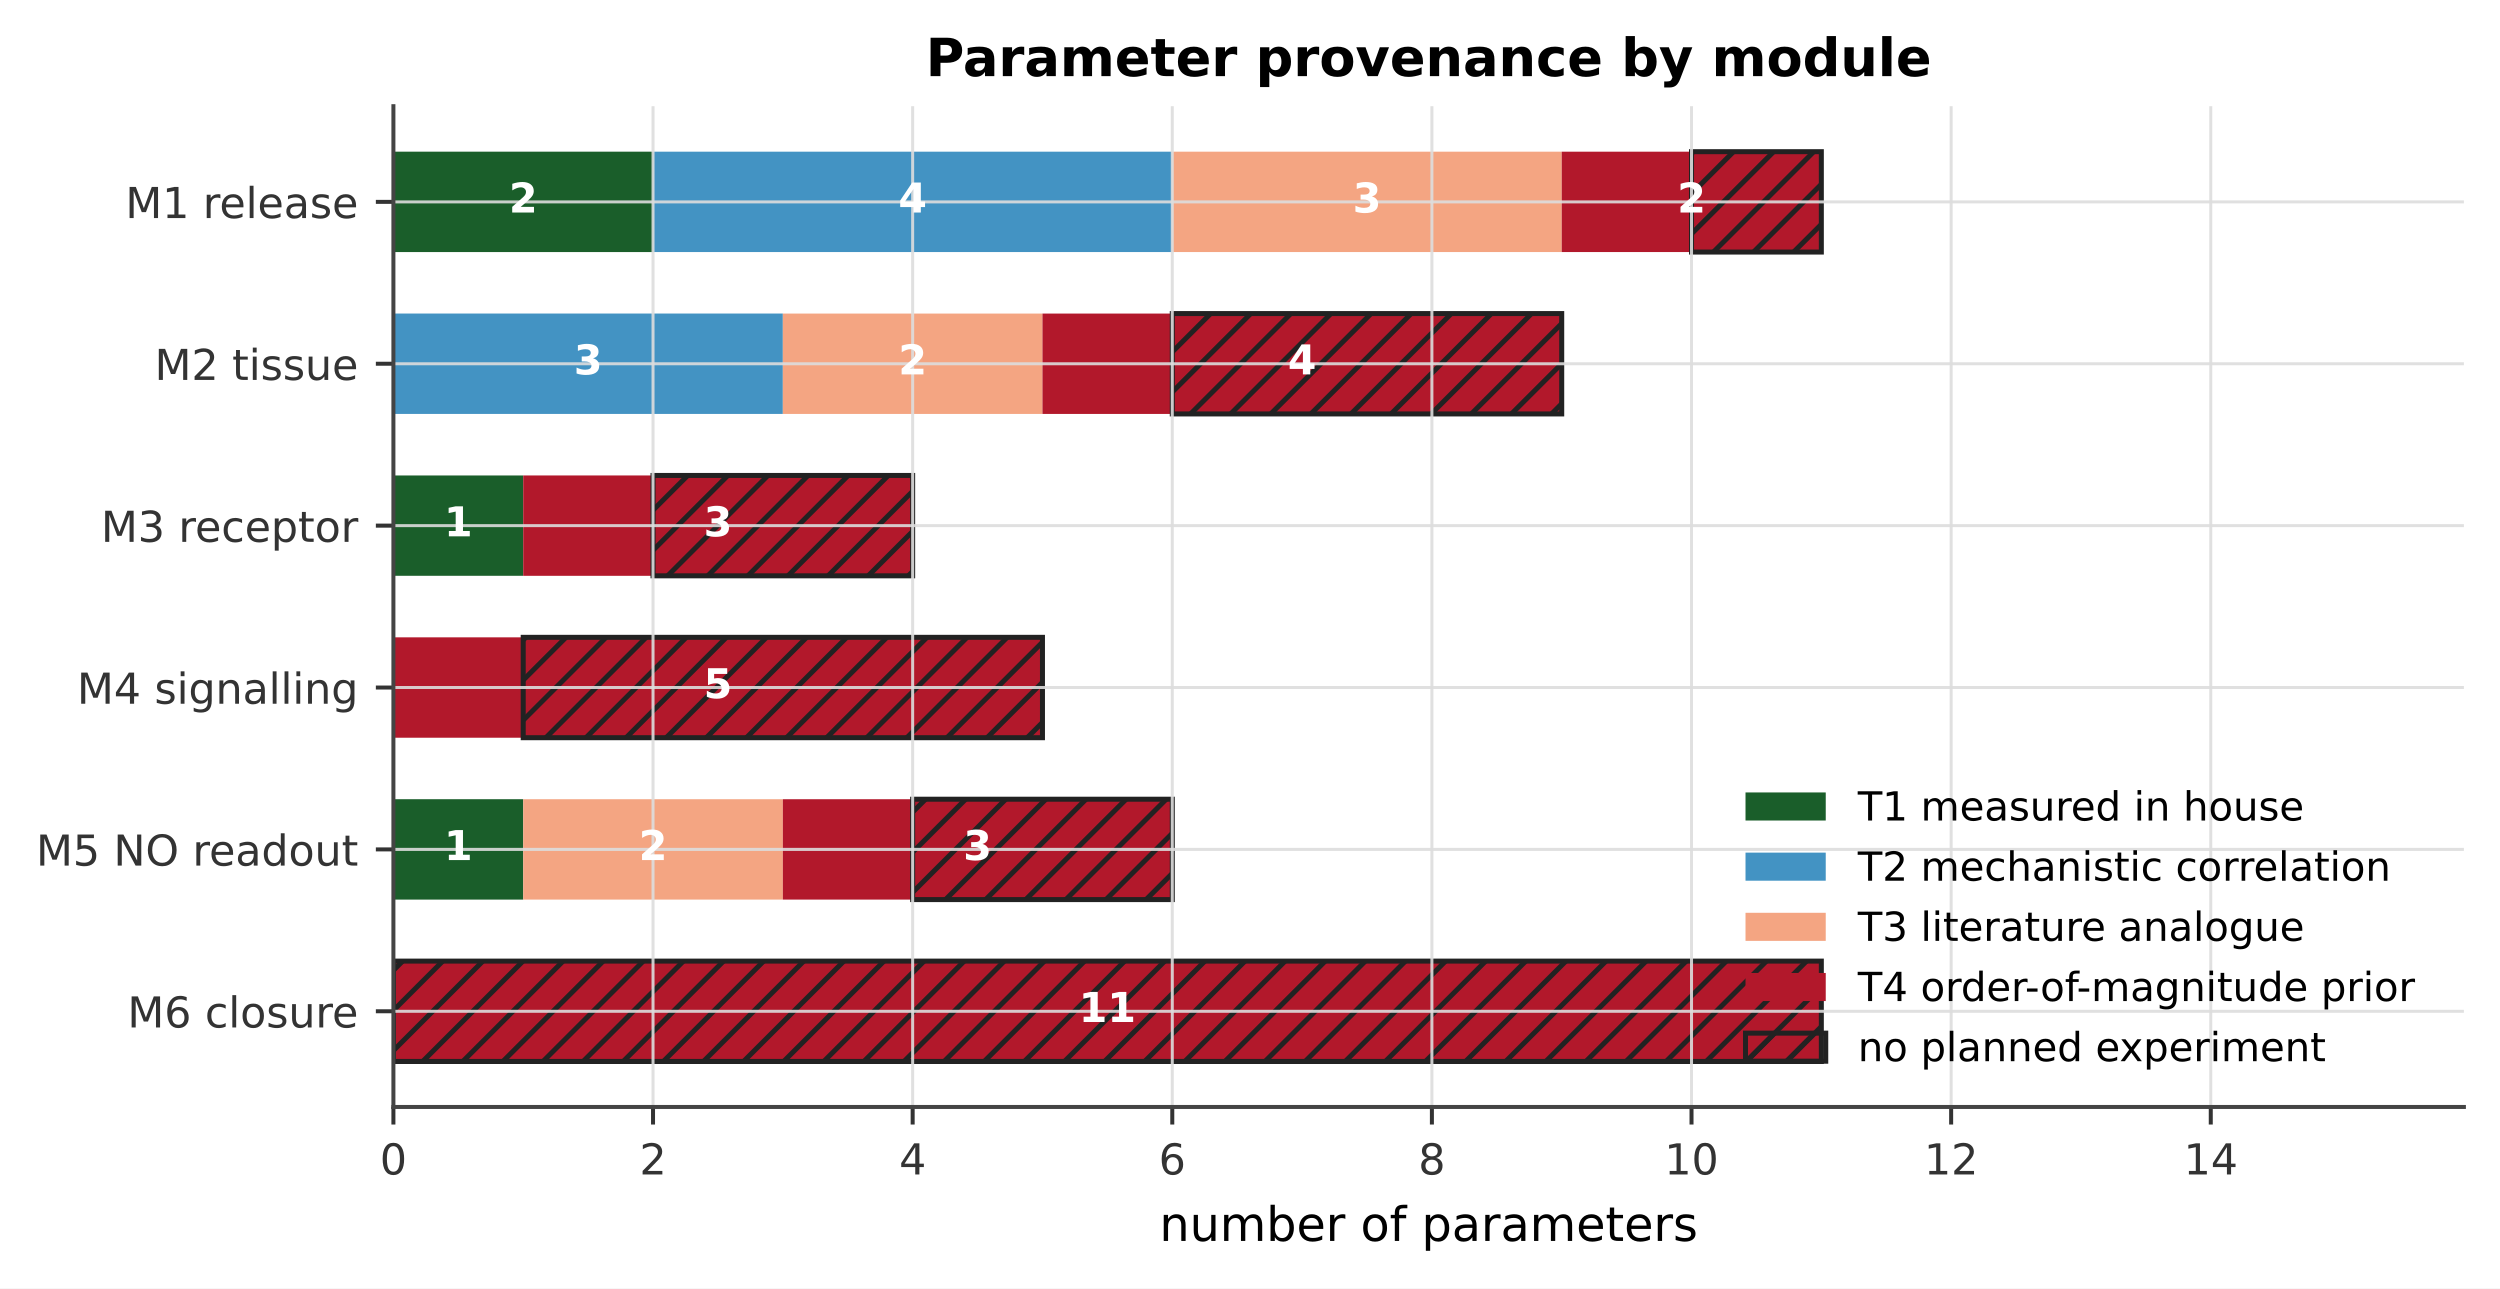
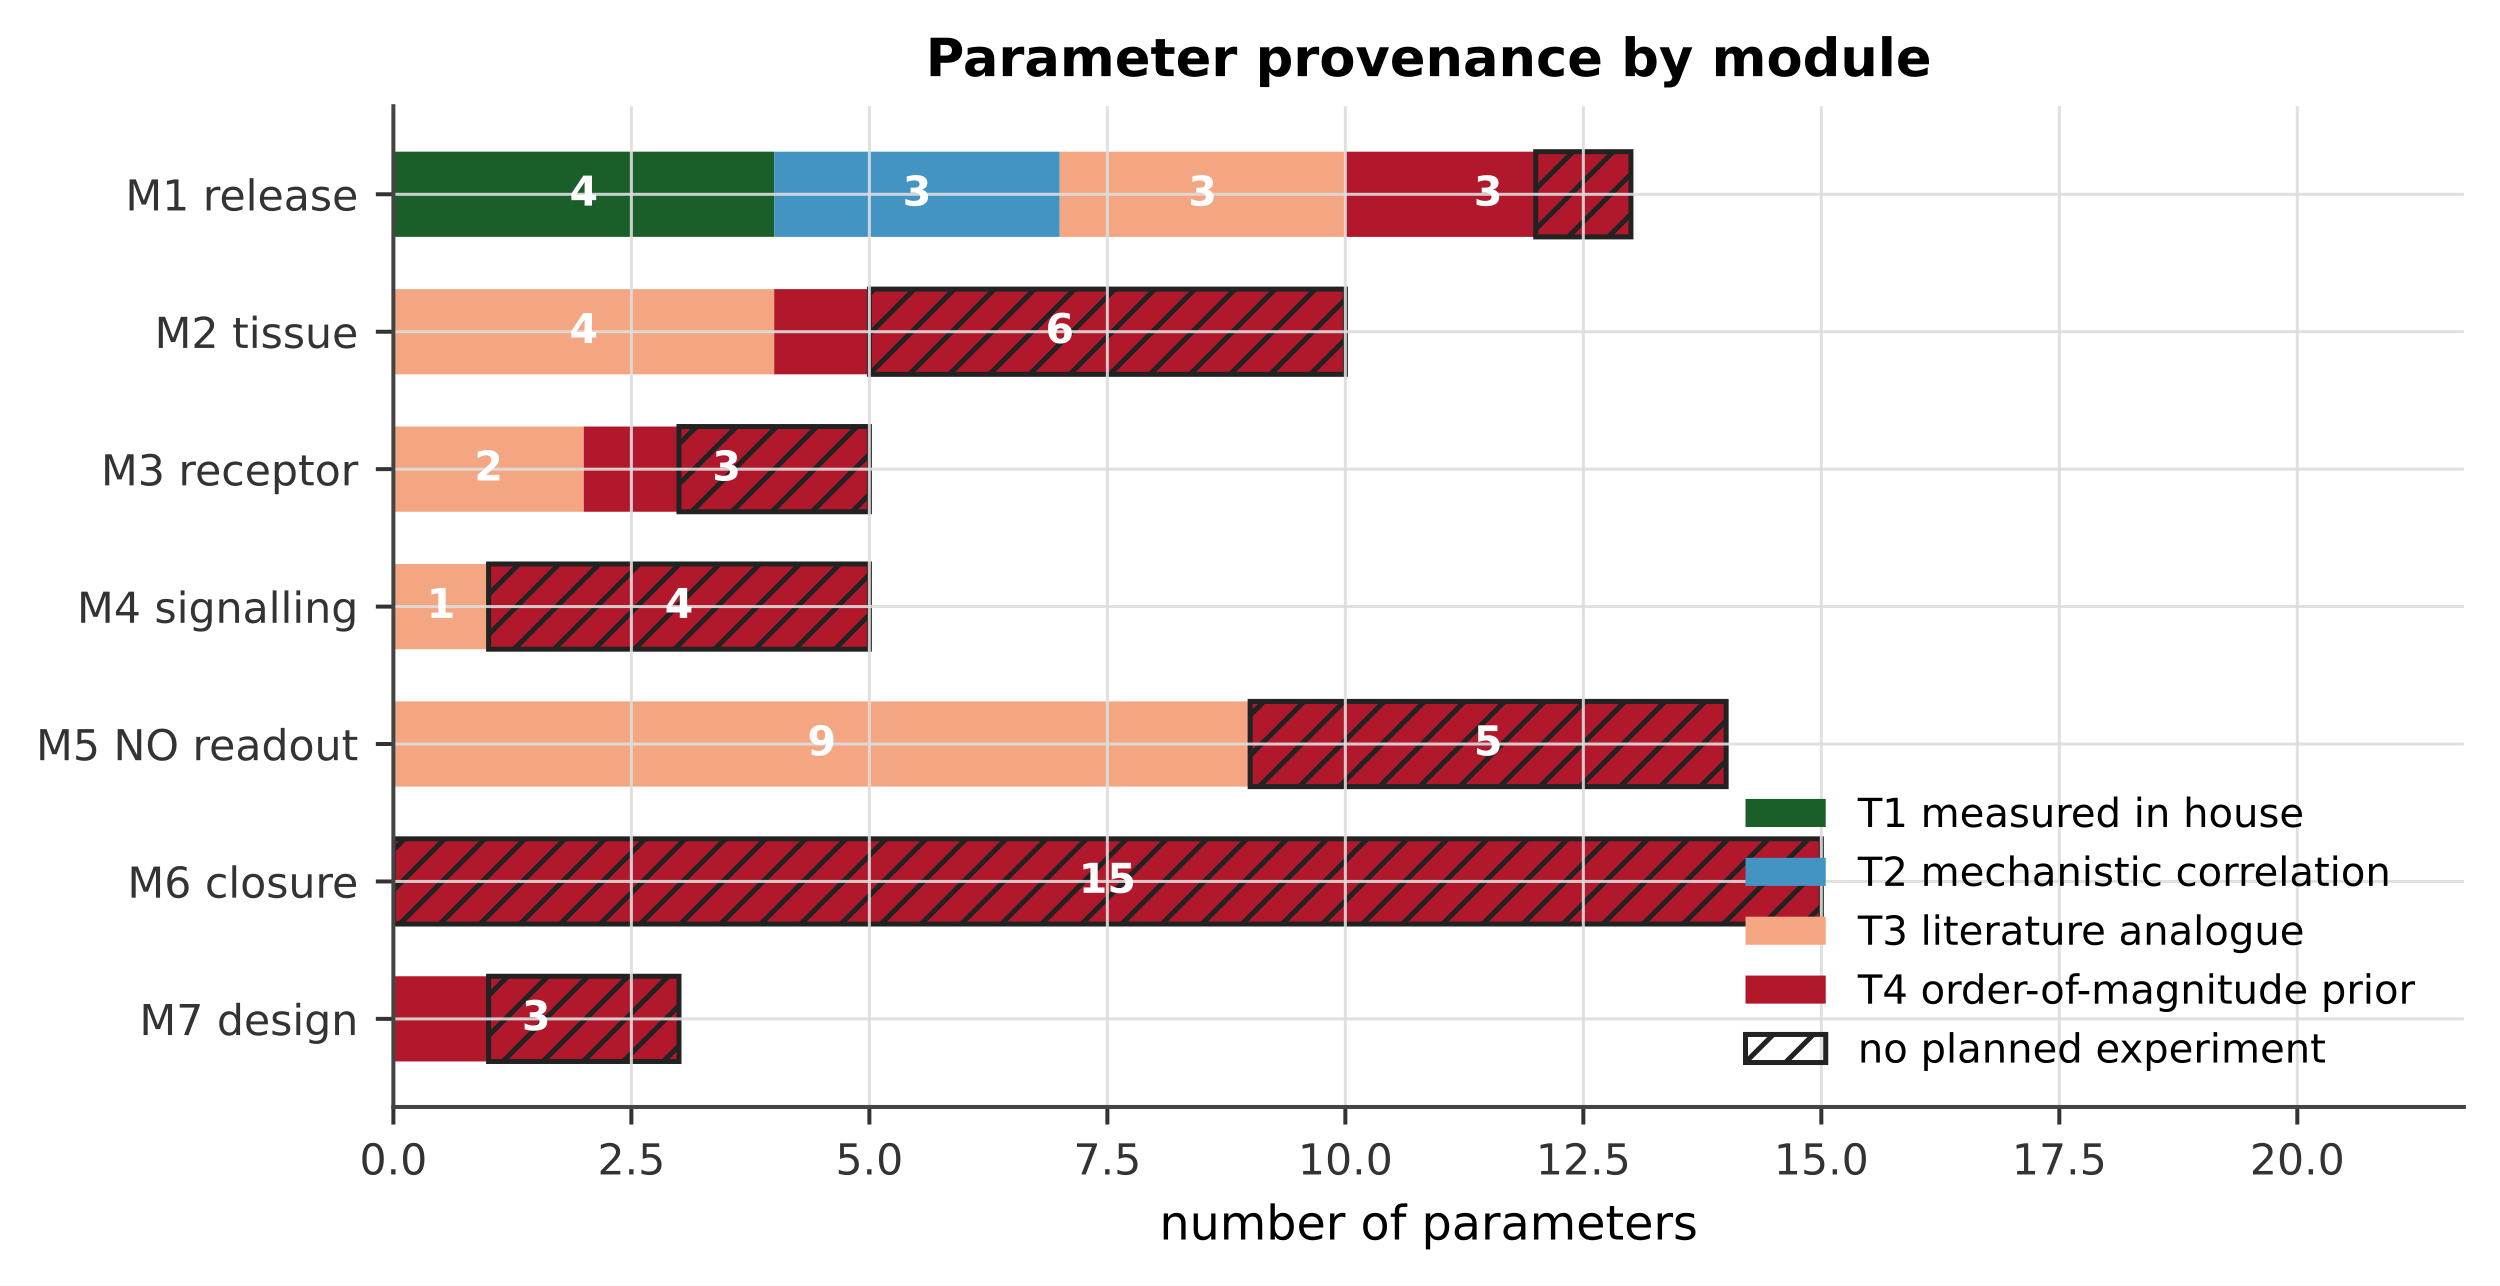
- <svg xmlns="http://www.w3.org/2000/svg" xmlns:xlink="http://www.w3.org/1999/xlink" width="498.577pt" height="256.963pt" viewBox="0 0 498.577 256.963" version="1.1">
+ <svg xmlns="http://www.w3.org/2000/svg" xmlns:xlink="http://www.w3.org/1999/xlink" width="498.573pt" height="256.383pt" viewBox="0 0 498.573 256.383" version="1.1">
  <defs>
    <style type="text/css">*{stroke-linejoin: round; stroke-linecap: butt}</style>
  </defs>
  <g id="figure_1">
    <g id="patch_1">
-       <path d="M 0 256.963  L 498.577 256.963  L 498.577 0  L 0 0  z " style="fill: #ffffff" />
+       <path d="M 0 256.383  L 498.573 256.383  L 498.573 0  L 0 0  z " style="fill: #ffffff" />
    </g>
    <g id="axes_1">
      <g id="patch_2">
-         <path d="M 78.457 220.762  L 491.377 220.762  L 491.377 21.178  L 78.457 21.178  z " style="fill: #ffffff" />
+         <path d="M 78.453 220.762  L 491.373 220.762  L 491.373 21.178  L 78.453 21.178  z " style="fill: #ffffff" />
      </g>
      <g id="patch_3">
-         <path d="M 78.457 211.69  L 78.457 211.69  L 78.457 191.674  L 78.457 191.674  z " clip-path="url(#p0cf59dfb66)" style="fill: #1a5e2a" />
+         <path d="M 78.453 211.69  L 78.453 211.69  L 78.453 194.697  L 78.453 194.697  z " clip-path="url(#peea4ca6d58)" style="fill: #1a5e2a" />
      </g>
      <g id="patch_4">
-         <path d="M 78.457 179.406  L 104.346 179.406  L 104.346 159.389  L 78.457 159.389  z " clip-path="url(#p0cf59dfb66)" style="fill: #1a5e2a" />
+         <path d="M 78.453 184.283  L 78.453 184.283  L 78.453 167.29  L 78.453 167.29  z " clip-path="url(#peea4ca6d58)" style="fill: #1a5e2a" />
      </g>
      <g id="patch_5">
-         <path d="M 78.457 147.121  L 78.457 147.121  L 78.457 127.104  L 78.457 127.104  z " clip-path="url(#p0cf59dfb66)" style="fill: #1a5e2a" />
+         <path d="M 78.453 156.875  L 78.453 156.875  L 78.453 139.882  L 78.453 139.882  z " clip-path="url(#peea4ca6d58)" style="fill: #1a5e2a" />
      </g>
      <g id="patch_6">
-         <path d="M 78.457 114.836  L 104.346 114.836  L 104.346 94.82  L 78.457 94.82  z " clip-path="url(#p0cf59dfb66)" style="fill: #1a5e2a" />
+         <path d="M 78.453 129.467  L 78.453 129.467  L 78.453 112.474  L 78.453 112.474  z " clip-path="url(#peea4ca6d58)" style="fill: #1a5e2a" />
      </g>
      <g id="patch_7">
-         <path d="M 78.457 82.552  L 78.457 82.552  L 78.457 62.535  L 78.457 62.535  z " clip-path="url(#p0cf59dfb66)" style="fill: #1a5e2a" />
+         <path d="M 78.453 102.059  L 78.453 102.059  L 78.453 85.066  L 78.453 85.066  z " clip-path="url(#peea4ca6d58)" style="fill: #1a5e2a" />
      </g>
      <g id="patch_8">
-         <path d="M 78.457 50.267  L 130.234 50.267  L 130.234 30.25  L 78.457 30.25  z " clip-path="url(#p0cf59dfb66)" style="fill: #1a5e2a" />
+         <path d="M 78.453 74.651  L 78.453 74.651  L 78.453 57.658  L 78.453 57.658  z " clip-path="url(#peea4ca6d58)" style="fill: #1a5e2a" />
      </g>
      <g id="patch_9">
-         <path d="M 78.457 211.69  L 78.457 211.69  L 78.457 191.674  L 78.457 191.674  z " clip-path="url(#p0cf59dfb66)" style="fill: #4393c3" />
+         <path d="M 78.453 47.243  L 154.393 47.243  L 154.393 30.25  L 78.453 30.25  z " clip-path="url(#peea4ca6d58)" style="fill: #1a5e2a" />
      </g>
      <g id="patch_10">
-         <path d="M 104.346 179.406  L 104.346 179.406  L 104.346 159.389  L 104.346 159.389  z " clip-path="url(#p0cf59dfb66)" style="fill: #4393c3" />
+         <path d="M 78.453 211.69  L 78.453 211.69  L 78.453 194.697  L 78.453 194.697  z " clip-path="url(#peea4ca6d58)" style="fill: #4393c3" />
      </g>
      <g id="patch_11">
-         <path d="M 78.457 147.121  L 78.457 147.121  L 78.457 127.104  L 78.457 127.104  z " clip-path="url(#p0cf59dfb66)" style="fill: #4393c3" />
+         <path d="M 78.453 184.283  L 78.453 184.283  L 78.453 167.29  L 78.453 167.29  z " clip-path="url(#peea4ca6d58)" style="fill: #4393c3" />
      </g>
      <g id="patch_12">
-         <path d="M 104.346 114.836  L 104.346 114.836  L 104.346 94.82  L 104.346 94.82  z " clip-path="url(#p0cf59dfb66)" style="fill: #4393c3" />
+         <path d="M 78.453 156.875  L 78.453 156.875  L 78.453 139.882  L 78.453 139.882  z " clip-path="url(#peea4ca6d58)" style="fill: #4393c3" />
      </g>
      <g id="patch_13">
-         <path d="M 78.457 82.552  L 156.123 82.552  L 156.123 62.535  L 78.457 62.535  z " clip-path="url(#p0cf59dfb66)" style="fill: #4393c3" />
+         <path d="M 78.453 129.467  L 78.453 129.467  L 78.453 112.474  L 78.453 112.474  z " clip-path="url(#peea4ca6d58)" style="fill: #4393c3" />
      </g>
      <g id="patch_14">
-         <path d="M 130.234 50.267  L 233.788 50.267  L 233.788 30.25  L 130.234 30.25  z " clip-path="url(#p0cf59dfb66)" style="fill: #4393c3" />
+         <path d="M 78.453 102.059  L 78.453 102.059  L 78.453 85.066  L 78.453 85.066  z " clip-path="url(#peea4ca6d58)" style="fill: #4393c3" />
      </g>
      <g id="patch_15">
-         <path d="M 78.457 211.69  L 78.457 211.69  L 78.457 191.674  L 78.457 191.674  z " clip-path="url(#p0cf59dfb66)" style="fill: #f4a582" />
+         <path d="M 78.453 74.651  L 78.453 74.651  L 78.453 57.658  L 78.453 57.658  z " clip-path="url(#peea4ca6d58)" style="fill: #4393c3" />
      </g>
      <g id="patch_16">
-         <path d="M 104.346 179.406  L 156.123 179.406  L 156.123 159.389  L 104.346 159.389  z " clip-path="url(#p0cf59dfb66)" style="fill: #f4a582" />
+         <path d="M 154.393 47.243  L 211.347 47.243  L 211.347 30.25  L 154.393 30.25  z " clip-path="url(#peea4ca6d58)" style="fill: #4393c3" />
      </g>
      <g id="patch_17">
-         <path d="M 78.457 147.121  L 78.457 147.121  L 78.457 127.104  L 78.457 127.104  z " clip-path="url(#p0cf59dfb66)" style="fill: #f4a582" />
+         <path d="M 78.453 211.69  L 78.453 211.69  L 78.453 194.697  L 78.453 194.697  z " clip-path="url(#peea4ca6d58)" style="fill: #f4a582" />
      </g>
      <g id="patch_18">
-         <path d="M 104.346 114.836  L 104.346 114.836  L 104.346 94.82  L 104.346 94.82  z " clip-path="url(#p0cf59dfb66)" style="fill: #f4a582" />
+         <path d="M 78.453 184.283  L 78.453 184.283  L 78.453 167.29  L 78.453 167.29  z " clip-path="url(#peea4ca6d58)" style="fill: #f4a582" />
      </g>
      <g id="patch_19">
-         <path d="M 156.123 82.552  L 207.899 82.552  L 207.899 62.535  L 156.123 62.535  z " clip-path="url(#p0cf59dfb66)" style="fill: #f4a582" />
+         <path d="M 78.453 156.875  L 249.317 156.875  L 249.317 139.882  L 78.453 139.882  z " clip-path="url(#peea4ca6d58)" style="fill: #f4a582" />
      </g>
      <g id="patch_20">
-         <path d="M 233.788 50.267  L 311.453 50.267  L 311.453 30.25  L 233.788 30.25  z " clip-path="url(#p0cf59dfb66)" style="fill: #f4a582" />
+         <path d="M 78.453 129.467  L 97.438 129.467  L 97.438 112.474  L 78.453 112.474  z " clip-path="url(#peea4ca6d58)" style="fill: #f4a582" />
      </g>
      <g id="patch_21">
-         <path d="M 78.457 211.69  L 363.23 211.69  L 363.23 191.674  L 78.457 191.674  z " clip-path="url(#p0cf59dfb66)" style="fill: #b2182b" />
+         <path d="M 78.453 102.059  L 116.423 102.059  L 116.423 85.066  L 78.453 85.066  z " clip-path="url(#peea4ca6d58)" style="fill: #f4a582" />
      </g>
      <g id="patch_22">
-         <path d="M 156.123 179.406  L 233.788 179.406  L 233.788 159.389  L 156.123 159.389  z " clip-path="url(#p0cf59dfb66)" style="fill: #b2182b" />
+         <path d="M 78.453 74.651  L 154.393 74.651  L 154.393 57.658  L 78.453 57.658  z " clip-path="url(#peea4ca6d58)" style="fill: #f4a582" />
      </g>
      <g id="patch_23">
-         <path d="M 78.457 147.121  L 207.899 147.121  L 207.899 127.104  L 78.457 127.104  z " clip-path="url(#p0cf59dfb66)" style="fill: #b2182b" />
+         <path d="M 211.347 47.243  L 268.302 47.243  L 268.302 30.25  L 211.347 30.25  z " clip-path="url(#peea4ca6d58)" style="fill: #f4a582" />
      </g>
      <g id="patch_24">
-         <path d="M 104.346 114.836  L 182.011 114.836  L 182.011 94.82  L 104.346 94.82  z " clip-path="url(#p0cf59dfb66)" style="fill: #b2182b" />
+         <path d="M 78.453 211.69  L 135.408 211.69  L 135.408 194.697  L 78.453 194.697  z " clip-path="url(#peea4ca6d58)" style="fill: #b2182b" />
      </g>
      <g id="patch_25">
-         <path d="M 207.899 82.552  L 311.453 82.552  L 311.453 62.535  L 207.899 62.535  z " clip-path="url(#p0cf59dfb66)" style="fill: #b2182b" />
+         <path d="M 78.453 184.283  L 363.226 184.283  L 363.226 167.29  L 78.453 167.29  z " clip-path="url(#peea4ca6d58)" style="fill: #b2182b" />
      </g>
      <g id="patch_26">
-         <path d="M 311.453 50.267  L 363.23 50.267  L 363.23 30.25  L 311.453 30.25  z " clip-path="url(#p0cf59dfb66)" style="fill: #b2182b" />
+         <path d="M 249.317 156.875  L 344.241 156.875  L 344.241 139.882  L 249.317 139.882  z " clip-path="url(#peea4ca6d58)" style="fill: #b2182b" />
      </g>
      <g id="patch_27">
-         <path d="M 78.457 211.69  L 363.23 211.69  L 363.23 191.674  L 78.457 191.674  z " clip-path="url(#p0cf59dfb66)" style="fill: url(#h992bd5eaf0); stroke: #222222; stroke-linejoin: miter" />
+         <path d="M 97.438 129.467  L 173.377 129.467  L 173.377 112.474  L 97.438 112.474  z " clip-path="url(#peea4ca6d58)" style="fill: #b2182b" />
      </g>
      <g id="patch_28">
-         <path d="M 182.011 179.406  L 233.788 179.406  L 233.788 159.389  L 182.011 159.389  z " clip-path="url(#p0cf59dfb66)" style="fill: url(#h992bd5eaf0); stroke: #222222; stroke-linejoin: miter" />
+         <path d="M 116.423 102.059  L 173.377 102.059  L 173.377 85.066  L 116.423 85.066  z " clip-path="url(#peea4ca6d58)" style="fill: #b2182b" />
      </g>
      <g id="patch_29">
-         <path d="M 104.346 147.121  L 207.899 147.121  L 207.899 127.104  L 104.346 127.104  z " clip-path="url(#p0cf59dfb66)" style="fill: url(#h992bd5eaf0); stroke: #222222; stroke-linejoin: miter" />
+         <path d="M 154.393 74.651  L 268.302 74.651  L 268.302 57.658  L 154.393 57.658  z " clip-path="url(#peea4ca6d58)" style="fill: #b2182b" />
      </g>
      <g id="patch_30">
-         <path d="M 130.234 114.836  L 182.011 114.836  L 182.011 94.82  L 130.234 94.82  z " clip-path="url(#p0cf59dfb66)" style="fill: url(#h992bd5eaf0); stroke: #222222; stroke-linejoin: miter" />
+         <path d="M 268.302 47.243  L 325.256 47.243  L 325.256 30.25  L 268.302 30.25  z " clip-path="url(#peea4ca6d58)" style="fill: #b2182b" />
      </g>
      <g id="patch_31">
-         <path d="M 233.788 82.552  L 311.453 82.552  L 311.453 62.535  L 233.788 62.535  z " clip-path="url(#p0cf59dfb66)" style="fill: url(#h992bd5eaf0); stroke: #222222; stroke-linejoin: miter" />
+         <path d="M 97.438 211.69  L 135.408 211.69  L 135.408 194.697  L 97.438 194.697  z " clip-path="url(#peea4ca6d58)" style="fill: url(#h345d9b1516); stroke: #222222; stroke-linejoin: miter" />
      </g>
      <g id="patch_32">
-         <path d="M 337.341 50.267  L 363.23 50.267  L 363.23 30.25  L 337.341 30.25  z " clip-path="url(#p0cf59dfb66)" style="fill: url(#h992bd5eaf0); stroke: #222222; stroke-linejoin: miter" />
+         <path d="M 78.453 184.283  L 363.226 184.283  L 363.226 167.29  L 78.453 167.29  z " clip-path="url(#peea4ca6d58)" style="fill: url(#h345d9b1516); stroke: #222222; stroke-linejoin: miter" />
+       </g>
+       <g id="patch_33">
+         <path d="M 249.317 156.875  L 344.241 156.875  L 344.241 139.882  L 249.317 139.882  z " clip-path="url(#peea4ca6d58)" style="fill: url(#h345d9b1516); stroke: #222222; stroke-linejoin: miter" />
+       </g>
+       <g id="patch_34">
+         <path d="M 97.438 129.467  L 173.377 129.467  L 173.377 112.474  L 97.438 112.474  z " clip-path="url(#peea4ca6d58)" style="fill: url(#h345d9b1516); stroke: #222222; stroke-linejoin: miter" />
+       </g>
+       <g id="patch_35">
+         <path d="M 135.408 102.059  L 173.377 102.059  L 173.377 85.066  L 135.408 85.066  z " clip-path="url(#peea4ca6d58)" style="fill: url(#h345d9b1516); stroke: #222222; stroke-linejoin: miter" />
+       </g>
+       <g id="patch_36">
+         <path d="M 173.377 74.651  L 268.302 74.651  L 268.302 57.658  L 173.377 57.658  z " clip-path="url(#peea4ca6d58)" style="fill: url(#h345d9b1516); stroke: #222222; stroke-linejoin: miter" />
+       </g>
+       <g id="patch_37">
+         <path d="M 306.271 47.243  L 325.256 47.243  L 325.256 30.25  L 306.271 30.25  z " clip-path="url(#peea4ca6d58)" style="fill: url(#h345d9b1516); stroke: #222222; stroke-linejoin: miter" />
      </g>
      <g id="matplotlib.axis_1">
        <g id="xtick_1">
          <g id="line2d_1">
-             <path d="M 78.457 220.762  L 78.457 21.178  " clip-path="url(#p0cf59dfb66)" style="fill: none; stroke: #dddddd; stroke-opacity: 0.9; stroke-width: 0.6; stroke-linecap: square" />
+             <path d="M 78.453 220.762  L 78.453 21.178  " clip-path="url(#peea4ca6d58)" style="fill: none; stroke: #dddddd; stroke-opacity: 0.9; stroke-width: 0.6; stroke-linecap: square" />
          </g>
          <g id="line2d_2">
            <defs>
-               <path id="md43478ebae" d="M 0 0  L 0 3.5  " style="stroke: #333333; stroke-width: 0.8" />
+               <path id="maab1b56e7f" d="M 0 0  L 0 3.5  " style="stroke: #333333; stroke-width: 0.8" />
            </defs>
            <g>
-               <use xlink:href="#md43478ebae" x="78.457" y="220.762" style="fill: #333333; stroke: #333333; stroke-width: 0.8" />
+               <use xlink:href="#maab1b56e7f" x="78.453" y="220.762" style="fill: #333333; stroke: #333333; stroke-width: 0.8" />
            </g>
          </g>
          <g id="text_1">
-             <text style="font-size: 8.5px; font-family: 'DejaVu Sans'; text-anchor: middle; fill: #333333" x="78.457" y="234.22" transform="rotate(-0 78.45734 234.2204)">0</text>
+             <text style="font-size: 8.5px; font-family: 'DejaVu Sans'; text-anchor: middle; fill: #333333" x="78.453" y="234.221" transform="rotate(-0 78.45336 234.221)">0.0</text>
          </g>
        </g>
        <g id="xtick_2">
          <g id="line2d_3">
-             <path d="M 130.234 220.762  L 130.234 21.178  " clip-path="url(#p0cf59dfb66)" style="fill: none; stroke: #dddddd; stroke-opacity: 0.9; stroke-width: 0.6; stroke-linecap: square" />
+             <path d="M 125.915 220.762  L 125.915 21.178  " clip-path="url(#peea4ca6d58)" style="fill: none; stroke: #dddddd; stroke-opacity: 0.9; stroke-width: 0.6; stroke-linecap: square" />
          </g>
          <g id="line2d_4">
            <g>
-               <use xlink:href="#md43478ebae" x="130.234" y="220.762" style="fill: #333333; stroke: #333333; stroke-width: 0.8" />
+               <use xlink:href="#maab1b56e7f" x="125.915" y="220.762" style="fill: #333333; stroke: #333333; stroke-width: 0.8" />
            </g>
          </g>
          <g id="text_2">
-             <text style="font-size: 8.5px; font-family: 'DejaVu Sans'; text-anchor: middle; fill: #333333" x="130.234" y="234.22" transform="rotate(-0 130.2341 234.2204)">2</text>
+             <text style="font-size: 8.5px; font-family: 'DejaVu Sans'; text-anchor: middle; fill: #333333" x="125.915" y="234.221" transform="rotate(-0 125.9154 234.221)">2.5</text>
          </g>
        </g>
        <g id="xtick_3">
          <g id="line2d_5">
-             <path d="M 182.011 220.762  L 182.011 21.178  " clip-path="url(#p0cf59dfb66)" style="fill: none; stroke: #dddddd; stroke-opacity: 0.9; stroke-width: 0.6; stroke-linecap: square" />
+             <path d="M 173.377 220.762  L 173.377 21.178  " clip-path="url(#peea4ca6d58)" style="fill: none; stroke: #dddddd; stroke-opacity: 0.9; stroke-width: 0.6; stroke-linecap: square" />
          </g>
          <g id="line2d_6">
            <g>
-               <use xlink:href="#md43478ebae" x="182.011" y="220.762" style="fill: #333333; stroke: #333333; stroke-width: 0.8" />
+               <use xlink:href="#maab1b56e7f" x="173.377" y="220.762" style="fill: #333333; stroke: #333333; stroke-width: 0.8" />
            </g>
          </g>
          <g id="text_3">
-             <text style="font-size: 8.5px; font-family: 'DejaVu Sans'; text-anchor: middle; fill: #333333" x="182.011" y="234.22" transform="rotate(-0 182.0109 234.2204)">4</text>
+             <text style="font-size: 8.5px; font-family: 'DejaVu Sans'; text-anchor: middle; fill: #333333" x="173.377" y="234.221" transform="rotate(-0 173.3775 234.221)">5.0</text>
          </g>
        </g>
        <g id="xtick_4">
          <g id="line2d_7">
-             <path d="M 233.788 220.762  L 233.788 21.178  " clip-path="url(#p0cf59dfb66)" style="fill: none; stroke: #dddddd; stroke-opacity: 0.9; stroke-width: 0.6; stroke-linecap: square" />
+             <path d="M 220.84 220.762  L 220.84 21.178  " clip-path="url(#peea4ca6d58)" style="fill: none; stroke: #dddddd; stroke-opacity: 0.9; stroke-width: 0.6; stroke-linecap: square" />
          </g>
          <g id="line2d_8">
            <g>
-               <use xlink:href="#md43478ebae" x="233.788" y="220.762" style="fill: #333333; stroke: #333333; stroke-width: 0.8" />
+               <use xlink:href="#maab1b56e7f" x="220.84" y="220.762" style="fill: #333333; stroke: #333333; stroke-width: 0.8" />
            </g>
          </g>
          <g id="text_4">
-             <text style="font-size: 8.5px; font-family: 'DejaVu Sans'; text-anchor: middle; fill: #333333" x="233.788" y="234.22" transform="rotate(-0 233.7878 234.2204)">6</text>
+             <text style="font-size: 8.5px; font-family: 'DejaVu Sans'; text-anchor: middle; fill: #333333" x="220.84" y="234.221" transform="rotate(-0 220.8396 234.221)">7.5</text>
          </g>
        </g>
        <g id="xtick_5">
          <g id="line2d_9">
-             <path d="M 285.565 220.762  L 285.565 21.178  " clip-path="url(#p0cf59dfb66)" style="fill: none; stroke: #dddddd; stroke-opacity: 0.9; stroke-width: 0.6; stroke-linecap: square" />
+             <path d="M 268.302 220.762  L 268.302 21.178  " clip-path="url(#peea4ca6d58)" style="fill: none; stroke: #dddddd; stroke-opacity: 0.9; stroke-width: 0.6; stroke-linecap: square" />
          </g>
          <g id="line2d_10">
            <g>
-               <use xlink:href="#md43478ebae" x="285.565" y="220.762" style="fill: #333333; stroke: #333333; stroke-width: 0.8" />
+               <use xlink:href="#maab1b56e7f" x="268.302" y="220.762" style="fill: #333333; stroke: #333333; stroke-width: 0.8" />
            </g>
          </g>
          <g id="text_5">
-             <text style="font-size: 8.5px; font-family: 'DejaVu Sans'; text-anchor: middle; fill: #333333" x="285.565" y="234.22" transform="rotate(-0 285.5646 234.2204)">8</text>
+             <text style="font-size: 8.5px; font-family: 'DejaVu Sans'; text-anchor: middle; fill: #333333" x="268.302" y="234.221" transform="rotate(-0 268.3016 234.221)">10.0</text>
          </g>
        </g>
        <g id="xtick_6">
          <g id="line2d_11">
-             <path d="M 337.341 220.762  L 337.341 21.178  " clip-path="url(#p0cf59dfb66)" style="fill: none; stroke: #dddddd; stroke-opacity: 0.9; stroke-width: 0.6; stroke-linecap: square" />
+             <path d="M 315.764 220.762  L 315.764 21.178  " clip-path="url(#peea4ca6d58)" style="fill: none; stroke: #dddddd; stroke-opacity: 0.9; stroke-width: 0.6; stroke-linecap: square" />
          </g>
          <g id="line2d_12">
            <g>
-               <use xlink:href="#md43478ebae" x="337.341" y="220.762" style="fill: #333333; stroke: #333333; stroke-width: 0.8" />
+               <use xlink:href="#maab1b56e7f" x="315.764" y="220.762" style="fill: #333333; stroke: #333333; stroke-width: 0.8" />
            </g>
          </g>
          <g id="text_6">
-             <text style="font-size: 8.5px; font-family: 'DejaVu Sans'; text-anchor: middle; fill: #333333" x="337.341" y="234.22" transform="rotate(-0 337.3414 234.2204)">10</text>
+             <text style="font-size: 8.5px; font-family: 'DejaVu Sans'; text-anchor: middle; fill: #333333" x="315.764" y="234.221" transform="rotate(-0 315.7637 234.221)">12.5</text>
          </g>
        </g>
        <g id="xtick_7">
          <g id="line2d_13">
-             <path d="M 389.118 220.762  L 389.118 21.178  " clip-path="url(#p0cf59dfb66)" style="fill: none; stroke: #dddddd; stroke-opacity: 0.9; stroke-width: 0.6; stroke-linecap: square" />
+             <path d="M 363.226 220.762  L 363.226 21.178  " clip-path="url(#peea4ca6d58)" style="fill: none; stroke: #dddddd; stroke-opacity: 0.9; stroke-width: 0.6; stroke-linecap: square" />
          </g>
          <g id="line2d_14">
            <g>
-               <use xlink:href="#md43478ebae" x="389.118" y="220.762" style="fill: #333333; stroke: #333333; stroke-width: 0.8" />
+               <use xlink:href="#maab1b56e7f" x="363.226" y="220.762" style="fill: #333333; stroke: #333333; stroke-width: 0.8" />
            </g>
          </g>
          <g id="text_7">
-             <text style="font-size: 8.5px; font-family: 'DejaVu Sans'; text-anchor: middle; fill: #333333" x="389.118" y="234.22" transform="rotate(-0 389.1182 234.2204)">12</text>
+             <text style="font-size: 8.5px; font-family: 'DejaVu Sans'; text-anchor: middle; fill: #333333" x="363.226" y="234.221" transform="rotate(-0 363.2258 234.221)">15.0</text>
          </g>
        </g>
        <g id="xtick_8">
          <g id="line2d_15">
-             <path d="M 440.895 220.762  L 440.895 21.178  " clip-path="url(#p0cf59dfb66)" style="fill: none; stroke: #dddddd; stroke-opacity: 0.9; stroke-width: 0.6; stroke-linecap: square" />
+             <path d="M 410.688 220.762  L 410.688 21.178  " clip-path="url(#peea4ca6d58)" style="fill: none; stroke: #dddddd; stroke-opacity: 0.9; stroke-width: 0.6; stroke-linecap: square" />
          </g>
          <g id="line2d_16">
            <g>
-               <use xlink:href="#md43478ebae" x="440.895" y="220.762" style="fill: #333333; stroke: #333333; stroke-width: 0.8" />
+               <use xlink:href="#maab1b56e7f" x="410.688" y="220.762" style="fill: #333333; stroke: #333333; stroke-width: 0.8" />
            </g>
          </g>
          <g id="text_8">
-             <text style="font-size: 8.5px; font-family: 'DejaVu Sans'; text-anchor: middle; fill: #333333" x="440.895" y="234.22" transform="rotate(-0 440.895 234.2204)">14</text>
-           </g>
-         </g>
-         <g id="text_9">
-           <text style="font-size: 9.5px; font-family: 'DejaVu Sans'; text-anchor: middle" x="284.917" y="247.481" transform="rotate(-0 284.9173 247.4809)">number of parameters</text>
+             <text style="font-size: 8.5px; font-family: 'DejaVu Sans'; text-anchor: middle; fill: #333333" x="410.688" y="234.221" transform="rotate(-0 410.6878 234.221)">17.5</text>
+           </g>
+         </g>
+         <g id="xtick_9">
+           <g id="line2d_17">
+             <path d="M 458.15 220.762  L 458.15 21.178  " clip-path="url(#peea4ca6d58)" style="fill: none; stroke: #dddddd; stroke-opacity: 0.9; stroke-width: 0.6; stroke-linecap: square" />
+           </g>
+           <g id="line2d_18">
+             <g>
+               <use xlink:href="#maab1b56e7f" x="458.15" y="220.762" style="fill: #333333; stroke: #333333; stroke-width: 0.8" />
+             </g>
+           </g>
+           <g id="text_9">
+             <text style="font-size: 8.5px; font-family: 'DejaVu Sans'; text-anchor: middle; fill: #333333" x="458.15" y="234.221" transform="rotate(-0 458.1499 234.221)">20.0</text>
+           </g>
+         </g>
+         <g id="text_10">
+           <text style="font-size: 9.5px; font-family: 'DejaVu Sans'; text-anchor: middle" x="284.913" y="247.207" transform="rotate(-0 284.9134 247.2073)">number of parameters</text>
        </g>
      </g>
      <g id="matplotlib.axis_2">
        <g id="ytick_1">
-           <g id="line2d_17">
-             <path d="M 78.457 201.682  L 491.377 201.682  " clip-path="url(#p0cf59dfb66)" style="fill: none; stroke: #dddddd; stroke-opacity: 0.9; stroke-width: 0.6; stroke-linecap: square" />
-           </g>
-           <g id="line2d_18">
+           <g id="line2d_19">
+             <path d="M 78.453 203.194  L 491.373 203.194  " clip-path="url(#peea4ca6d58)" style="fill: none; stroke: #dddddd; stroke-opacity: 0.9; stroke-width: 0.6; stroke-linecap: square" />
+           </g>
+           <g id="line2d_20">
            <defs>
-               <path id="m490cc8048d" d="M 0 0  L -3.5 0  " style="stroke: #333333; stroke-width: 0.8" />
+               <path id="m055259a9fd" d="M 0 0  L -3.5 0  " style="stroke: #333333; stroke-width: 0.8" />
            </defs>
            <g>
-               <use xlink:href="#m490cc8048d" x="78.457" y="201.682" style="fill: #333333; stroke: #333333; stroke-width: 0.8" />
-             </g>
-           </g>
-           <g id="text_10">
-             <text style="font-size: 8.5px; font-family: 'DejaVu Sans'; text-anchor: end; fill: #333333" x="71.457" y="204.911" transform="rotate(-0 71.45734 204.9114)">M6 closure</text>
+               <use xlink:href="#m055259a9fd" x="78.453" y="203.194" style="fill: #333333; stroke: #333333; stroke-width: 0.8" />
+             </g>
+           </g>
+           <g id="text_11">
+             <text style="font-size: 8.5px; font-family: 'DejaVu Sans'; text-anchor: end; fill: #333333" x="71.453" y="206.423" transform="rotate(-0 71.45336 206.4233)">M7 design</text>
          </g>
        </g>
        <g id="ytick_2">
-           <g id="line2d_19">
-             <path d="M 78.457 169.397  L 491.377 169.397  " clip-path="url(#p0cf59dfb66)" style="fill: none; stroke: #dddddd; stroke-opacity: 0.9; stroke-width: 0.6; stroke-linecap: square" />
-           </g>
-           <g id="line2d_20">
-             <g>
-               <use xlink:href="#m490cc8048d" x="78.457" y="169.397" style="fill: #333333; stroke: #333333; stroke-width: 0.8" />
-             </g>
-           </g>
-           <g id="text_11">
-             <text style="font-size: 8.5px; font-family: 'DejaVu Sans'; text-anchor: end; fill: #333333" x="71.457" y="172.627" transform="rotate(-0 71.45734 172.6267)">M5 NO readout</text>
+           <g id="line2d_21">
+             <path d="M 78.453 175.786  L 491.373 175.786  " clip-path="url(#peea4ca6d58)" style="fill: none; stroke: #dddddd; stroke-opacity: 0.9; stroke-width: 0.6; stroke-linecap: square" />
+           </g>
+           <g id="line2d_22">
+             <g>
+               <use xlink:href="#m055259a9fd" x="78.453" y="175.786" style="fill: #333333; stroke: #333333; stroke-width: 0.8" />
+             </g>
+           </g>
+           <g id="text_12">
+             <text style="font-size: 8.5px; font-family: 'DejaVu Sans'; text-anchor: end; fill: #333333" x="71.453" y="179.015" transform="rotate(-0 71.45336 179.0154)">M6 closure</text>
          </g>
        </g>
        <g id="ytick_3">
-           <g id="line2d_21">
-             <path d="M 78.457 137.113  L 491.377 137.113  " clip-path="url(#p0cf59dfb66)" style="fill: none; stroke: #dddddd; stroke-opacity: 0.9; stroke-width: 0.6; stroke-linecap: square" />
-           </g>
-           <g id="line2d_22">
-             <g>
-               <use xlink:href="#m490cc8048d" x="78.457" y="137.113" style="fill: #333333; stroke: #333333; stroke-width: 0.8" />
-             </g>
-           </g>
-           <g id="text_12">
-             <text style="font-size: 8.5px; font-family: 'DejaVu Sans'; text-anchor: end; fill: #333333" x="71.457" y="140.342" transform="rotate(-0 71.45734 140.342)">M4 signalling</text>
+           <g id="line2d_23">
+             <path d="M 78.453 148.378  L 491.373 148.378  " clip-path="url(#peea4ca6d58)" style="fill: none; stroke: #dddddd; stroke-opacity: 0.9; stroke-width: 0.6; stroke-linecap: square" />
+           </g>
+           <g id="line2d_24">
+             <g>
+               <use xlink:href="#m055259a9fd" x="78.453" y="148.378" style="fill: #333333; stroke: #333333; stroke-width: 0.8" />
+             </g>
+           </g>
+           <g id="text_13">
+             <text style="font-size: 8.5px; font-family: 'DejaVu Sans'; text-anchor: end; fill: #333333" x="71.453" y="151.608" transform="rotate(-0 71.45336 151.6076)">M5 NO readout</text>
          </g>
        </g>
        <g id="ytick_4">
-           <g id="line2d_23">
-             <path d="M 78.457 104.828  L 491.377 104.828  " clip-path="url(#p0cf59dfb66)" style="fill: none; stroke: #dddddd; stroke-opacity: 0.9; stroke-width: 0.6; stroke-linecap: square" />
-           </g>
-           <g id="line2d_24">
-             <g>
-               <use xlink:href="#m490cc8048d" x="78.457" y="104.828" style="fill: #333333; stroke: #333333; stroke-width: 0.8" />
-             </g>
-           </g>
-           <g id="text_13">
-             <text style="font-size: 8.5px; font-family: 'DejaVu Sans'; text-anchor: end; fill: #333333" x="71.457" y="108.057" transform="rotate(-0 71.45734 108.057)">M3 receptor</text>
+           <g id="line2d_25">
+             <path d="M 78.453 120.97  L 491.373 120.97  " clip-path="url(#peea4ca6d58)" style="fill: none; stroke: #dddddd; stroke-opacity: 0.9; stroke-width: 0.6; stroke-linecap: square" />
+           </g>
+           <g id="line2d_26">
+             <g>
+               <use xlink:href="#m055259a9fd" x="78.453" y="120.97" style="fill: #333333; stroke: #333333; stroke-width: 0.8" />
+             </g>
+           </g>
+           <g id="text_14">
+             <text style="font-size: 8.5px; font-family: 'DejaVu Sans'; text-anchor: end; fill: #333333" x="71.453" y="124.2" transform="rotate(-0 71.45336 124.1997)">M4 signalling</text>
          </g>
        </g>
        <g id="ytick_5">
-           <g id="line2d_25">
-             <path d="M 78.457 72.543  L 491.377 72.543  " clip-path="url(#p0cf59dfb66)" style="fill: none; stroke: #dddddd; stroke-opacity: 0.9; stroke-width: 0.6; stroke-linecap: square" />
-           </g>
-           <g id="line2d_26">
-             <g>
-               <use xlink:href="#m490cc8048d" x="78.457" y="72.543" style="fill: #333333; stroke: #333333; stroke-width: 0.8" />
-             </g>
-           </g>
-           <g id="text_14">
-             <text style="font-size: 8.5px; font-family: 'DejaVu Sans'; text-anchor: end; fill: #333333" x="71.457" y="75.773" transform="rotate(-0 71.45734 75.77265)">M2 tissue</text>
+           <g id="line2d_27">
+             <path d="M 78.453 93.563  L 491.373 93.563  " clip-path="url(#peea4ca6d58)" style="fill: none; stroke: #dddddd; stroke-opacity: 0.9; stroke-width: 0.6; stroke-linecap: square" />
+           </g>
+           <g id="line2d_28">
+             <g>
+               <use xlink:href="#m055259a9fd" x="78.453" y="93.563" style="fill: #333333; stroke: #333333; stroke-width: 0.8" />
+             </g>
+           </g>
+           <g id="text_15">
+             <text style="font-size: 8.5px; font-family: 'DejaVu Sans'; text-anchor: end; fill: #333333" x="71.453" y="96.792" transform="rotate(-0 71.45336 96.79184)">M3 receptor</text>
          </g>
        </g>
        <g id="ytick_6">
-           <g id="line2d_27">
-             <path d="M 78.457 40.259  L 491.377 40.259  " clip-path="url(#p0cf59dfb66)" style="fill: none; stroke: #dddddd; stroke-opacity: 0.9; stroke-width: 0.6; stroke-linecap: square" />
-           </g>
-           <g id="line2d_28">
-             <g>
-               <use xlink:href="#m490cc8048d" x="78.457" y="40.259" style="fill: #333333; stroke: #333333; stroke-width: 0.8" />
-             </g>
-           </g>
-           <g id="text_15">
-             <text style="font-size: 8.5px; font-family: 'DejaVu Sans'; text-anchor: end; fill: #333333" x="71.457" y="43.488" transform="rotate(-0 71.45734 43.48795)">M1 release</text>
-           </g>
-         </g>
-       </g>
-       <g id="patch_33">
-         <path d="M 78.457 220.762  L 78.457 21.178  " style="fill: none; stroke: #444444; stroke-width: 0.8; stroke-linejoin: miter; stroke-linecap: square" />
-       </g>
-       <g id="patch_34">
-         <path d="M 78.457 220.762  L 491.377 220.762  " style="fill: none; stroke: #444444; stroke-width: 0.8; stroke-linejoin: miter; stroke-linecap: square" />
-       </g>
-       <g id="text_16">
-         <text style="font-weight: 700; font-size: 8.2px; font-family: 'DejaVu Sans'; text-anchor: middle; fill: #ffffff" x="91.402" y="171.527" transform="rotate(-0 91.40154 171.5275)">1</text>
-       </g>
-       <g id="text_17">
-         <text style="font-weight: 700; font-size: 8.2px; font-family: 'DejaVu Sans'; text-anchor: middle; fill: #ffffff" x="91.402" y="106.958" transform="rotate(-0 91.40154 106.9581)">1</text>
+           <g id="line2d_29">
+             <path d="M 78.453 66.155  L 491.373 66.155  " clip-path="url(#peea4ca6d58)" style="fill: none; stroke: #dddddd; stroke-opacity: 0.9; stroke-width: 0.6; stroke-linecap: square" />
+           </g>
+           <g id="line2d_30">
+             <g>
+               <use xlink:href="#m055259a9fd" x="78.453" y="66.155" style="fill: #333333; stroke: #333333; stroke-width: 0.8" />
+             </g>
+           </g>
+           <g id="text_16">
+             <text style="font-size: 8.5px; font-family: 'DejaVu Sans'; text-anchor: end; fill: #333333" x="71.453" y="69.384" transform="rotate(-0 71.45336 69.38398)">M2 tissue</text>
+           </g>
+         </g>
+         <g id="ytick_7">
+           <g id="line2d_31">
+             <path d="M 78.453 38.747  L 491.373 38.747  " clip-path="url(#peea4ca6d58)" style="fill: none; stroke: #dddddd; stroke-opacity: 0.9; stroke-width: 0.6; stroke-linecap: square" />
+           </g>
+           <g id="line2d_32">
+             <g>
+               <use xlink:href="#m055259a9fd" x="78.453" y="38.747" style="fill: #333333; stroke: #333333; stroke-width: 0.8" />
+             </g>
+           </g>
+           <g id="text_17">
+             <text style="font-size: 8.5px; font-family: 'DejaVu Sans'; text-anchor: end; fill: #333333" x="71.453" y="41.976" transform="rotate(-0 71.45336 41.97613)">M1 release</text>
+           </g>
+         </g>
+       </g>
+       <g id="patch_38">
+         <path d="M 78.453 220.762  L 78.453 21.178  " style="fill: none; stroke: #444444; stroke-width: 0.8; stroke-linejoin: miter; stroke-linecap: square" />
+       </g>
+       <g id="patch_39">
+         <path d="M 78.453 220.762  L 491.373 220.762  " style="fill: none; stroke: #444444; stroke-width: 0.8; stroke-linejoin: miter; stroke-linecap: square" />
      </g>
      <g id="text_18">
-         <text style="font-weight: 700; font-size: 8.2px; font-family: 'DejaVu Sans'; text-anchor: middle; fill: #ffffff" x="104.346" y="42.389" transform="rotate(-0 104.3457 42.38869)">2</text>
+         <text style="font-weight: 700; font-size: 8.2px; font-family: 'DejaVu Sans'; text-anchor: middle; fill: #ffffff" x="116.423" y="41.009" transform="rotate(-0 116.423 41.00948)">4</text>
      </g>
      <g id="text_19">
-         <text style="font-weight: 700; font-size: 8.2px; font-family: 'DejaVu Sans'; text-anchor: middle; fill: #ffffff" x="117.29" y="74.673" transform="rotate(-0 117.2899 74.67339)">3</text>
+         <text style="font-weight: 700; font-size: 8.2px; font-family: 'DejaVu Sans'; text-anchor: middle; fill: #ffffff" x="182.87" y="41.009" transform="rotate(-0 182.8699 41.00948)">3</text>
      </g>
      <g id="text_20">
-         <text style="font-weight: 700; font-size: 8.2px; font-family: 'DejaVu Sans'; text-anchor: middle; fill: #ffffff" x="182.011" y="42.389" transform="rotate(-0 182.0109 42.38869)">4</text>
+         <text style="font-weight: 700; font-size: 8.2px; font-family: 'DejaVu Sans'; text-anchor: middle; fill: #ffffff" x="163.885" y="150.641" transform="rotate(-0 163.8851 150.6409)">9</text>
      </g>
      <g id="text_21">
-         <text style="font-weight: 700; font-size: 8.2px; font-family: 'DejaVu Sans'; text-anchor: middle; fill: #ffffff" x="130.234" y="171.527" transform="rotate(-0 130.2341 171.5275)">2</text>
+         <text style="font-weight: 700; font-size: 8.2px; font-family: 'DejaVu Sans'; text-anchor: middle; fill: #ffffff" x="87.946" y="123.233" transform="rotate(-0 87.94577 123.233)">1</text>
      </g>
      <g id="text_22">
-         <text style="font-weight: 700; font-size: 8.2px; font-family: 'DejaVu Sans'; text-anchor: middle; fill: #ffffff" x="182.011" y="74.673" transform="rotate(-0 182.0109 74.67339)">2</text>
+         <text style="font-weight: 700; font-size: 8.2px; font-family: 'DejaVu Sans'; text-anchor: middle; fill: #ffffff" x="97.438" y="95.825" transform="rotate(-0 97.43819 95.82519)">2</text>
      </g>
      <g id="text_23">
-         <text style="font-weight: 700; font-size: 8.2px; font-family: 'DejaVu Sans'; text-anchor: middle; fill: #ffffff" x="272.62" y="42.389" transform="rotate(-0 272.6204 42.38869)">3</text>
+         <text style="font-weight: 700; font-size: 8.2px; font-family: 'DejaVu Sans'; text-anchor: middle; fill: #ffffff" x="116.423" y="68.417" transform="rotate(-0 116.423 68.41734)">4</text>
      </g>
      <g id="text_24">
-         <text style="font-weight: 700; font-size: 8.2px; font-family: 'DejaVu Sans'; text-anchor: middle; fill: #ffffff" x="220.844" y="203.812" transform="rotate(-0 220.8436 203.8122)">11</text>
+         <text style="font-weight: 700; font-size: 8.2px; font-family: 'DejaVu Sans'; text-anchor: middle; fill: #ffffff" x="239.824" y="41.009" transform="rotate(-0 239.8244 41.00948)">3</text>
      </g>
      <g id="text_25">
-         <text style="font-weight: 700; font-size: 8.2px; font-family: 'DejaVu Sans'; text-anchor: middle; fill: #ffffff" x="194.955" y="171.527" transform="rotate(-0 194.9551 171.5275)">3</text>
+         <text style="font-weight: 700; font-size: 8.2px; font-family: 'DejaVu Sans'; text-anchor: middle; fill: #ffffff" x="106.931" y="205.457" transform="rotate(-0 106.9306 205.4566)">3</text>
      </g>
      <g id="text_26">
-         <text style="font-weight: 700; font-size: 8.2px; font-family: 'DejaVu Sans'; text-anchor: middle; fill: #ffffff" x="143.178" y="139.243" transform="rotate(-0 143.1783 139.2428)">5</text>
+         <text style="font-weight: 700; font-size: 8.2px; font-family: 'DejaVu Sans'; text-anchor: middle; fill: #ffffff" x="220.84" y="178.049" transform="rotate(-0 220.8396 178.0488)">15</text>
      </g>
      <g id="text_27">
-         <text style="font-weight: 700; font-size: 8.2px; font-family: 'DejaVu Sans'; text-anchor: middle; fill: #ffffff" x="143.178" y="106.958" transform="rotate(-0 143.1783 106.9581)">3</text>
+         <text style="font-weight: 700; font-size: 8.2px; font-family: 'DejaVu Sans'; text-anchor: middle; fill: #ffffff" x="296.779" y="150.641" transform="rotate(-0 296.7789 150.6409)">5</text>
      </g>
      <g id="text_28">
-         <text style="font-weight: 700; font-size: 8.2px; font-family: 'DejaVu Sans'; text-anchor: middle; fill: #ffffff" x="259.676" y="74.673" transform="rotate(-0 259.6762 74.67339)">4</text>
+         <text style="font-weight: 700; font-size: 8.2px; font-family: 'DejaVu Sans'; text-anchor: middle; fill: #ffffff" x="135.408" y="123.233" transform="rotate(-0 135.4078 123.233)">4</text>
      </g>
      <g id="text_29">
-         <text style="font-weight: 700; font-size: 8.2px; font-family: 'DejaVu Sans'; text-anchor: middle; fill: #ffffff" x="337.341" y="42.389" transform="rotate(-0 337.3414 42.38869)">2</text>
+         <text style="font-weight: 700; font-size: 8.2px; font-family: 'DejaVu Sans'; text-anchor: middle; fill: #ffffff" x="144.9" y="95.825" transform="rotate(-0 144.9003 95.82519)">3</text>
      </g>
      <g id="text_30">
-         <text style="font-weight: 700; font-size: 10.5px; font-family: 'DejaVu Sans'; text-anchor: middle" x="284.917" y="15.178" transform="rotate(-0 284.9173 15.17836)">Parameter provenance by module</text>
+         <text style="font-weight: 700; font-size: 8.2px; font-family: 'DejaVu Sans'; text-anchor: middle; fill: #ffffff" x="211.347" y="68.417" transform="rotate(-0 211.3472 68.41734)">6</text>
+       </g>
+       <g id="text_31">
+         <text style="font-weight: 700; font-size: 8.2px; font-family: 'DejaVu Sans'; text-anchor: middle; fill: #ffffff" x="296.779" y="41.009" transform="rotate(-0 296.7789 41.00948)">3</text>
+       </g>
+       <g id="text_32">
+         <text style="font-weight: 700; font-size: 10.5px; font-family: 'DejaVu Sans'; text-anchor: middle" x="284.913" y="15.178" transform="rotate(-0 284.9134 15.17836)">Parameter provenance by module</text>
      </g>
      <g id="legend_1">
-         <g id="patch_35">
-           <path d="M 348.109 163.638  L 364.109 163.638  L 364.109 158.038  L 348.109 158.038  z " style="fill: #1a5e2a" />
-         </g>
-         <g id="text_31">
-           <text style="font-size: 8px; font-family: 'DejaVu Sans'; text-anchor: start" x="370.509" y="163.638" transform="rotate(-0 370.5086 163.638)">T1  measured in house</text>
-         </g>
-         <g id="patch_36">
-           <path d="M 348.109 175.639  L 364.109 175.639  L 364.109 170.039  L 348.109 170.039  z " style="fill: #4393c3" />
-         </g>
-         <g id="text_32">
-           <text style="font-size: 8px; font-family: 'DejaVu Sans'; text-anchor: start" x="370.509" y="175.639" transform="rotate(-0 370.5086 175.6386)">T2  mechanistic correlation</text>
-         </g>
-         <g id="patch_37">
-           <path d="M 348.109 187.639  L 364.109 187.639  L 364.109 182.039  L 348.109 182.039  z " style="fill: #f4a582" />
+         <g id="patch_40">
+           <path d="M 348.105 164.929  L 364.105 164.929  L 364.105 159.329  L 348.105 159.329  z " style="fill: #1a5e2a" />
        </g>
        <g id="text_33">
-           <text style="font-size: 8px; font-family: 'DejaVu Sans'; text-anchor: start" x="370.509" y="187.639" transform="rotate(-0 370.5086 187.6392)">T3  literature analogue</text>
-         </g>
-         <g id="patch_38">
-           <path d="M 348.109 199.64  L 364.109 199.64  L 364.109 194.04  L 348.109 194.04  z " style="fill: #b2182b" />
+           <text style="font-size: 8px; font-family: 'DejaVu Sans'; text-anchor: start" x="370.505" y="164.929" transform="rotate(-0 370.5046 164.9286)">T1  measured in house</text>
+         </g>
+         <g id="patch_41">
+           <path d="M 348.105 176.671  L 364.105 176.671  L 364.105 171.071  L 348.105 171.071  z " style="fill: #4393c3" />
        </g>
        <g id="text_34">
-           <text style="font-size: 8px; font-family: 'DejaVu Sans'; text-anchor: start" x="370.509" y="199.64" transform="rotate(-0 370.5086 199.6399)">T4  order-of-magnitude prior</text>
-         </g>
-         <g id="patch_39">
-           <path d="M 348.109 211.64  L 364.109 211.64  L 364.109 206.04  L 348.109 206.04  z " style="fill: url(#h992bd5eaf0); stroke: #222222; stroke-linejoin: miter" />
+           <text style="font-size: 8px; font-family: 'DejaVu Sans'; text-anchor: start" x="370.505" y="176.671" transform="rotate(-0 370.5046 176.6711)">T2  mechanistic correlation</text>
+         </g>
+         <g id="patch_42">
+           <path d="M 348.105 188.414  L 364.105 188.414  L 364.105 182.814  L 348.105 182.814  z " style="fill: #f4a582" />
        </g>
        <g id="text_35">
-           <text style="font-size: 8px; font-family: 'DejaVu Sans'; text-anchor: start" x="370.509" y="211.64" transform="rotate(-0 370.5086 211.6405)">no planned experiment</text>
+           <text style="font-size: 8px; font-family: 'DejaVu Sans'; text-anchor: start" x="370.505" y="188.414" transform="rotate(-0 370.5046 188.4136)">T3  literature analogue</text>
+         </g>
+         <g id="patch_43">
+           <path d="M 348.105 200.156  L 364.105 200.156  L 364.105 194.556  L 348.105 194.556  z " style="fill: #b2182b" />
+         </g>
+         <g id="text_36">
+           <text style="font-size: 8px; font-family: 'DejaVu Sans'; text-anchor: start" x="370.505" y="200.156" transform="rotate(-0 370.5046 200.1561)">T4  order-of-magnitude prior</text>
+         </g>
+         <g id="patch_44">
+           <path d="M 348.105 211.899  L 364.105 211.899  L 364.105 206.299  L 348.105 206.299  z " style="fill: url(#h345d9b1516); stroke: #222222; stroke-linejoin: miter" />
+         </g>
+         <g id="text_37">
+           <text style="font-size: 8px; font-family: 'DejaVu Sans'; text-anchor: start" x="370.505" y="211.899" transform="rotate(-0 370.5046 211.8986)">no planned experiment</text>
        </g>
      </g>
    </g>
  </g>
  <defs>
-     <clipPath id="p0cf59dfb66">
-       <rect x="78.457" y="21.178" width="412.92" height="199.584" />
+     <clipPath id="peea4ca6d58">
+       <rect x="78.453" y="21.178" width="412.92" height="199.584" />
    </clipPath>
  </defs>
  <defs>
-     <pattern id="h992bd5eaf0" patternUnits="userSpaceOnUse" x="0" y="0" width="72" height="72">
+     <pattern id="h345d9b1516" patternUnits="userSpaceOnUse" x="0" y="0" width="72" height="72">
      <rect x="0" y="0" width="73" height="73" fill="none" />
      <path d="M -36 36  L 36 -36  M -32 40  L 40 -32  M -28 44  L 44 -28  M -24 48  L 48 -24  M -20 52  L 52 -20  M -16 56  L 56 -16  M -12 60  L 60 -12  M -8 64  L 64 -8  M -4 68  L 68 -4  M 0 72  L 72 0  M 4 76  L 76 4  M 8 80  L 80 8  M 12 84  L 84 12  M 16 88  L 88 16  M 20 92  L 92 20  M 24 96  L 96 24  M 28 100  L 100 28  M 32 104  L 104 32  M 36 108  L 108 36  " style="fill: #222222; stroke: #222222; stroke-width: 1.0; stroke-linecap: butt; stroke-linejoin: miter" />
    </pattern>
  </defs>
</svg>
